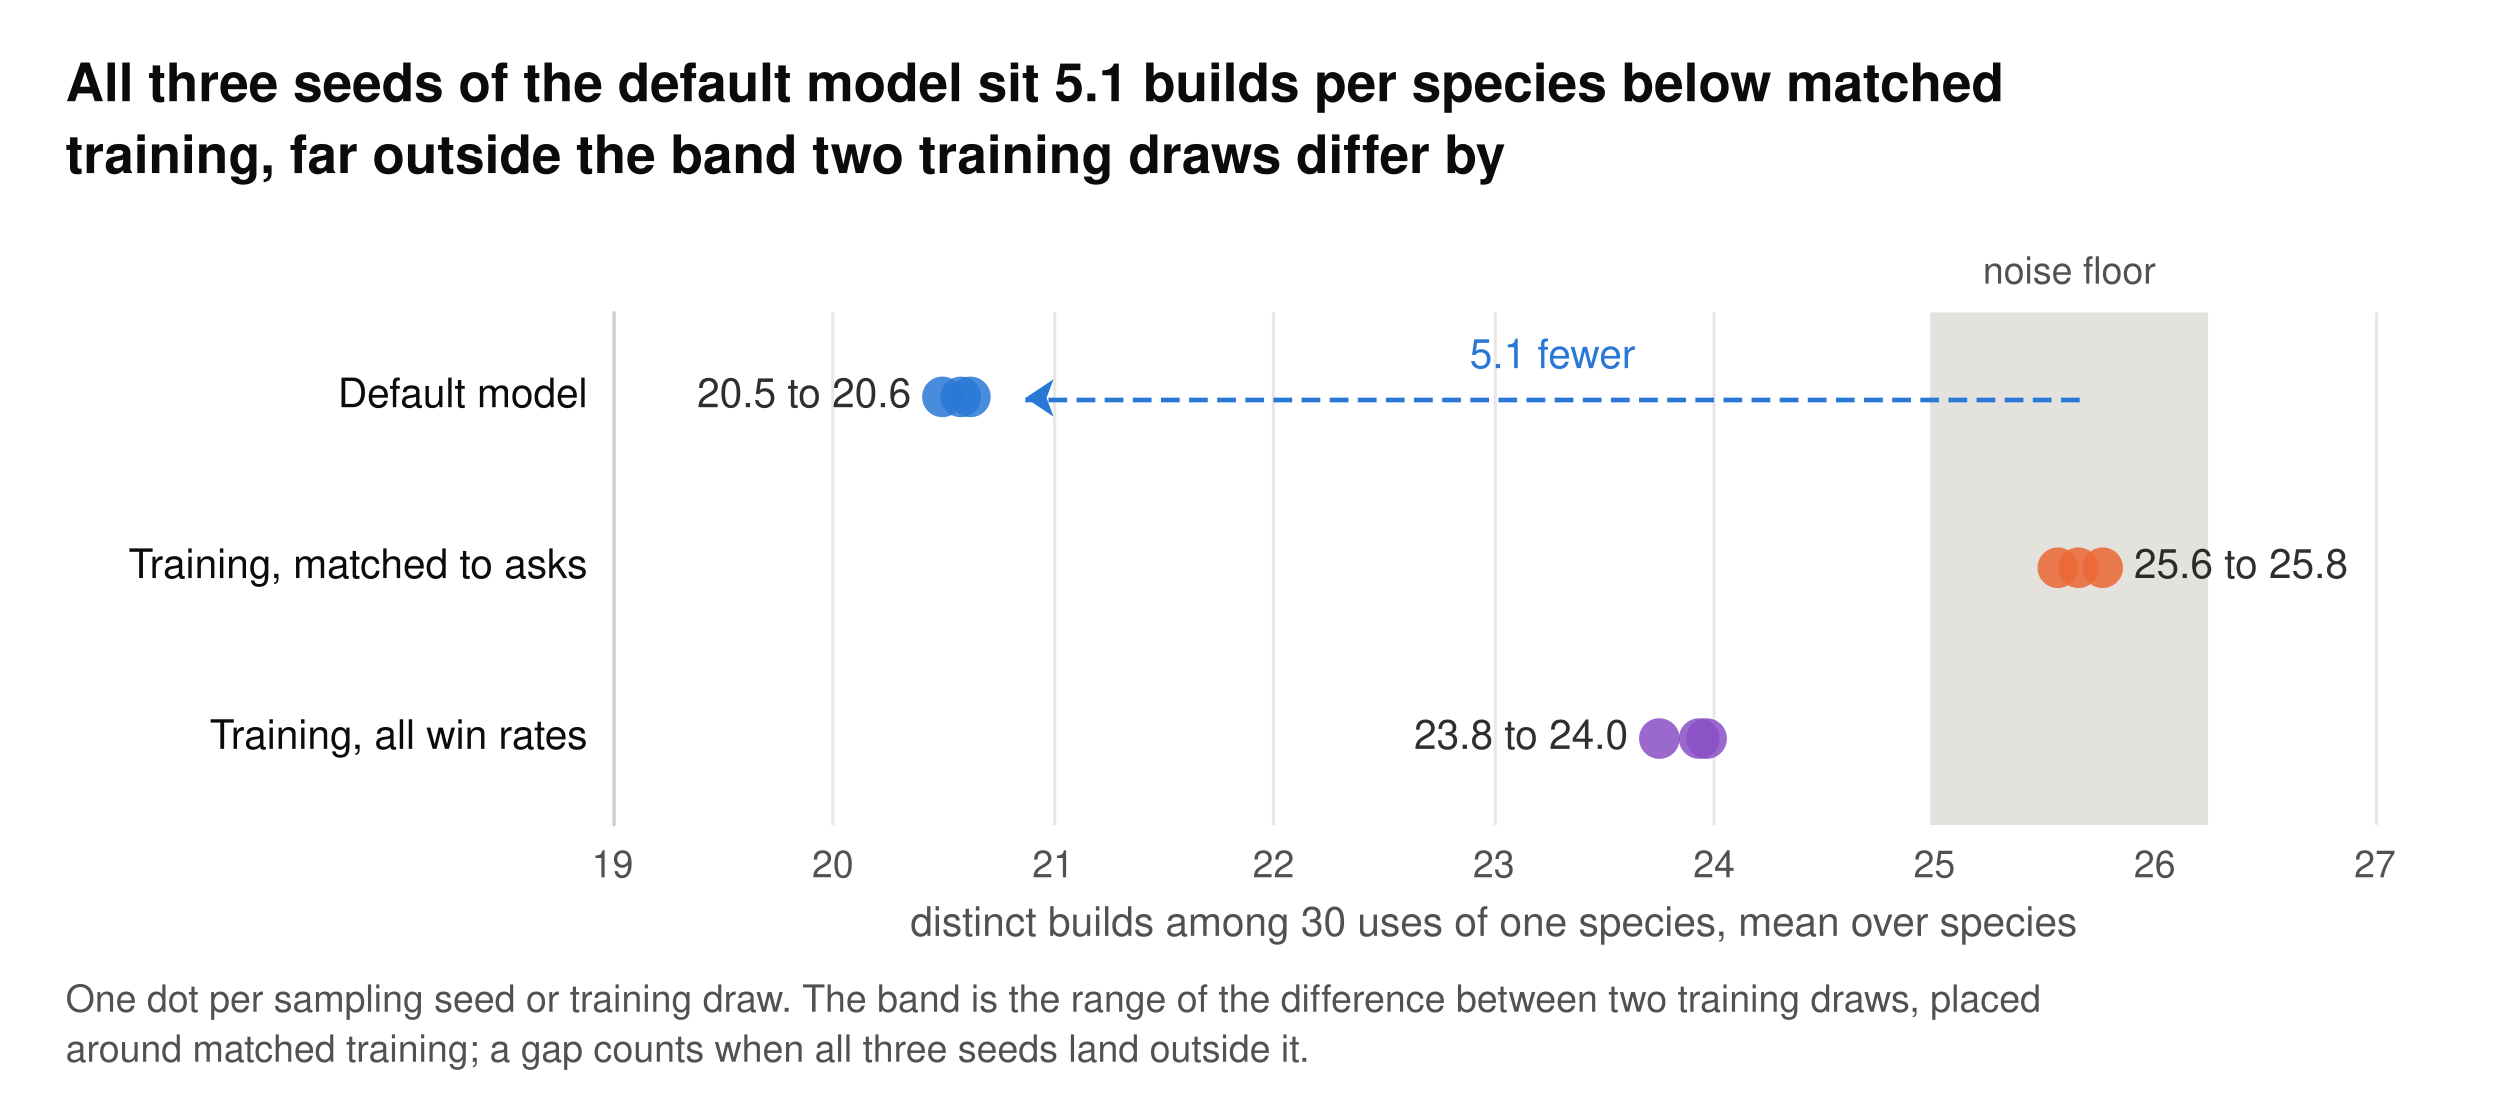
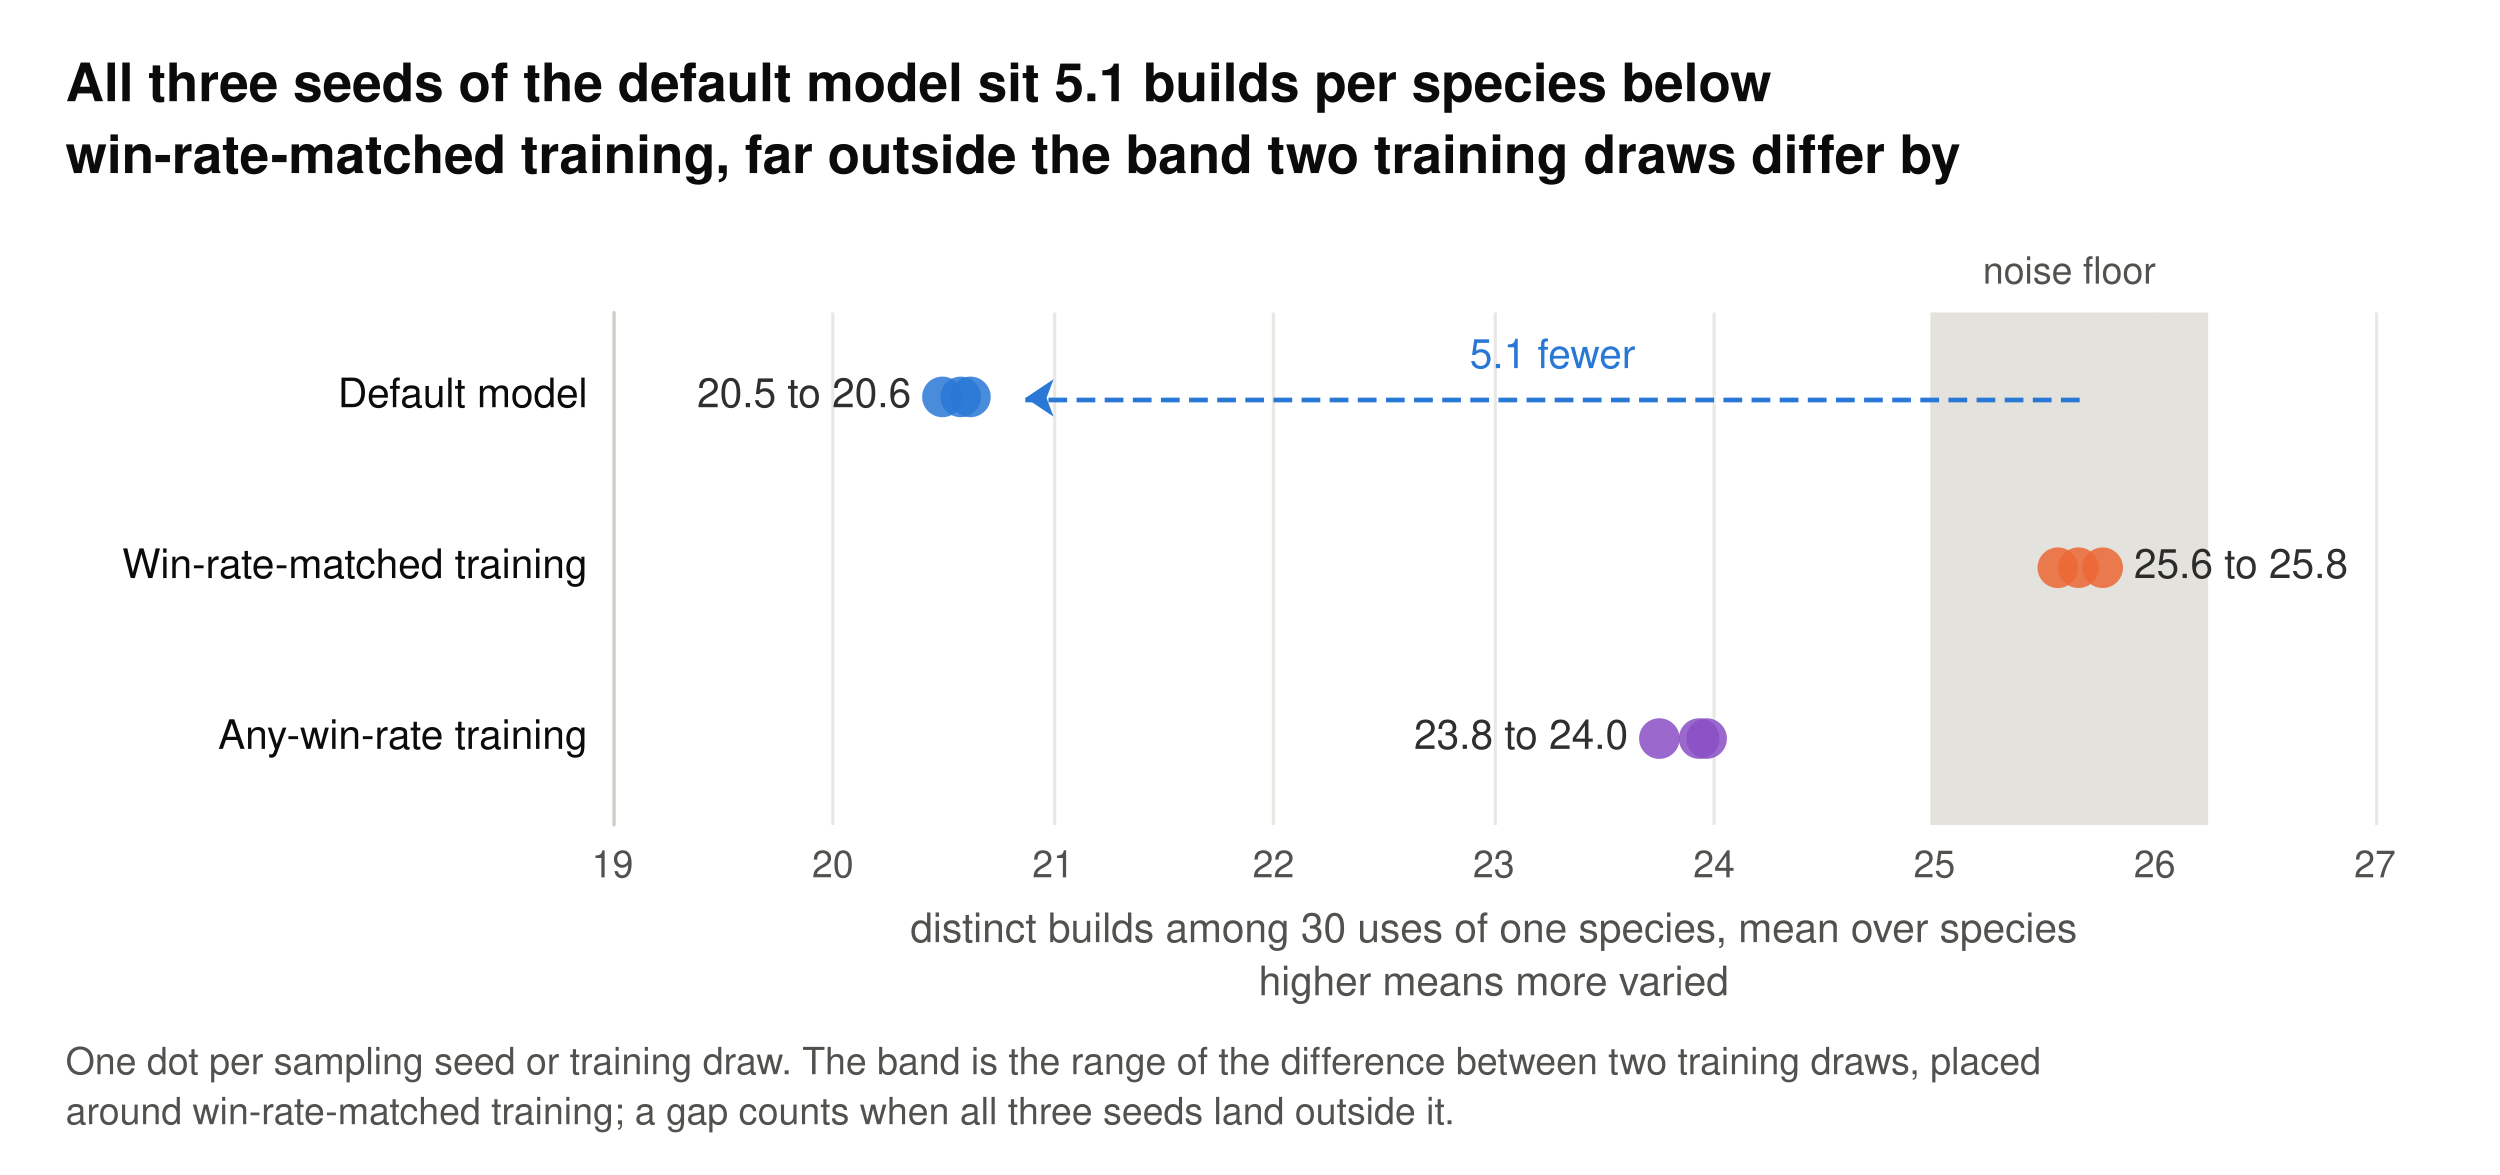
- <svg xmlns="http://www.w3.org/2000/svg" width="800" height="356" version="1.1" baseProfile="full" viewBox="0 0 800 356">
-   <rect width="800" height="356" x="0" y="0" fill="none" />
+ <svg xmlns="http://www.w3.org/2000/svg" width="800" height="376" version="1.1" baseProfile="full" viewBox="0 0 800 376">
+   <rect width="800" height="376" x="0" y="0" fill="none" />
  <path d="M196.5 100L196.5 264" fill="none" pointer-events="visible" stroke="#e9e7e2" class="zr3-cls-10" />
  <path d="M266.5 100L266.5 264" fill="none" pointer-events="visible" stroke="#e9e7e2" class="zr3-cls-10" />
  <path d="M337.5 100L337.5 264" fill="none" pointer-events="visible" stroke="#e9e7e2" class="zr3-cls-10" />
  <path d="M407.5 100L407.5 264" fill="none" pointer-events="visible" stroke="#e9e7e2" class="zr3-cls-10" />
  <path d="M478.5 100L478.5 264" fill="none" pointer-events="visible" stroke="#e9e7e2" class="zr3-cls-10" />
  <path d="M548.5 100L548.5 264" fill="none" pointer-events="visible" stroke="#e9e7e2" class="zr3-cls-10" />
  <path d="M619.5 100L619.5 264" fill="none" pointer-events="visible" stroke="#e9e7e2" class="zr3-cls-10" />
  <path d="M689.5 100L689.5 264" fill="none" pointer-events="visible" stroke="#e9e7e2" class="zr3-cls-10" />
  <path d="M760.5 100L760.5 264" fill="none" pointer-events="visible" stroke="#e9e7e2" class="zr3-cls-10" />
  <path d="M196.5 100L196.5 264" fill="none" pointer-events="visible" stroke="#cfcdc6" stroke-linecap="round" class="zr3-cls-10" />
-   <text dominant-baseline="central" text-anchor="middle" style="font-size:13px;font-family:-apple-system, BlinkMacSystemFont, 'Segoe UI', Helvetica, Arial, sans-serif;" xml:space="preserve" y="6.5" transform="translate(478 290)" fill="#52514e">distinct builds among 30 uses of one species, mean over species</text>
+   <path d="M-187.9 0l375.8 0l0 34l-375.8 0Z" transform="translate(478 290)" fill="none" pointer-events="visible" class="zr3-cls-10" />
+   <text dominant-baseline="central" text-anchor="middle" style="font-size:13px;font-family:-apple-system, BlinkMacSystemFont, 'Segoe UI', Helvetica, Arial, sans-serif;" xml:space="preserve" y="8.5" transform="translate(478 290)" fill="#52514e">distinct builds among 30 uses of one species, mean over species</text>
+   <text dominant-baseline="central" text-anchor="middle" style="font-size:13px;font-family:-apple-system, BlinkMacSystemFont, 'Segoe UI', Helvetica, Arial, sans-serif;" xml:space="preserve" y="25.5" transform="translate(478 290)" fill="#52514e">higher means more varied</text>
  <text dominant-baseline="central" text-anchor="end" style="font-size:13px;font-family:-apple-system, BlinkMacSystemFont, 'Segoe UI', Helvetica, Arial, sans-serif;" xml:space="preserve" transform="translate(188 127.3333)" fill="#0b0b0b">Default model</text>
-   <text dominant-baseline="central" text-anchor="end" style="font-size:13px;font-family:-apple-system, BlinkMacSystemFont, 'Segoe UI', Helvetica, Arial, sans-serif;" xml:space="preserve" transform="translate(188 182)" fill="#0b0b0b">Training, matched to asks</text>
-   <text dominant-baseline="central" text-anchor="end" style="font-size:13px;font-family:-apple-system, BlinkMacSystemFont, 'Segoe UI', Helvetica, Arial, sans-serif;" xml:space="preserve" transform="translate(188 236.6667)" fill="#0b0b0b">Training, all win rates</text>
+   <text dominant-baseline="central" text-anchor="end" style="font-size:13px;font-family:-apple-system, BlinkMacSystemFont, 'Segoe UI', Helvetica, Arial, sans-serif;" xml:space="preserve" transform="translate(188 182)" fill="#0b0b0b">Win-rate-matched training</text>
+   <text dominant-baseline="central" text-anchor="end" style="font-size:13px;font-family:-apple-system, BlinkMacSystemFont, 'Segoe UI', Helvetica, Arial, sans-serif;" xml:space="preserve" transform="translate(188 236.6667)" fill="#0b0b0b">Any-win-rate training</text>
  <text dominant-baseline="central" text-anchor="middle" style="font-size:12px;font-family:-apple-system, BlinkMacSystemFont, 'Segoe UI', Helvetica, Arial, sans-serif;" y="6" transform="translate(196 272)" fill="#52514e">19</text>
  <text dominant-baseline="central" text-anchor="middle" style="font-size:12px;font-family:-apple-system, BlinkMacSystemFont, 'Segoe UI', Helvetica, Arial, sans-serif;" y="6" transform="translate(266.5 272)" fill="#52514e">20</text>
  <text dominant-baseline="central" text-anchor="middle" style="font-size:12px;font-family:-apple-system, BlinkMacSystemFont, 'Segoe UI', Helvetica, Arial, sans-serif;" y="6" transform="translate(337 272)" fill="#52514e">21</text>
  <text dominant-baseline="central" text-anchor="middle" style="font-size:12px;font-family:-apple-system, BlinkMacSystemFont, 'Segoe UI', Helvetica, Arial, sans-serif;" y="6" transform="translate(407.5 272)" fill="#52514e">22</text>
  <text dominant-baseline="central" text-anchor="middle" style="font-size:12px;font-family:-apple-system, BlinkMacSystemFont, 'Segoe UI', Helvetica, Arial, sans-serif;" y="6" transform="translate(478 272)" fill="#52514e">23</text>
  <text dominant-baseline="central" text-anchor="middle" style="font-size:12px;font-family:-apple-system, BlinkMacSystemFont, 'Segoe UI', Helvetica, Arial, sans-serif;" y="6" transform="translate(548.5 272)" fill="#52514e">24</text>
  <text dominant-baseline="central" text-anchor="middle" style="font-size:12px;font-family:-apple-system, BlinkMacSystemFont, 'Segoe UI', Helvetica, Arial, sans-serif;" y="6" transform="translate(619 272)" fill="#52514e">25</text>
  <text dominant-baseline="central" text-anchor="middle" style="font-size:12px;font-family:-apple-system, BlinkMacSystemFont, 'Segoe UI', Helvetica, Arial, sans-serif;" y="6" transform="translate(689.5 272)" fill="#52514e">26</text>
  <text dominant-baseline="central" text-anchor="middle" style="font-size:12px;font-family:-apple-system, BlinkMacSystemFont, 'Segoe UI', Helvetica, Arial, sans-serif;" y="6" transform="translate(760 272)" fill="#52514e">27</text>
  <polygon points="617.7 100 706.6 100 706.6 264 617.7 264" fill="#e4e2dc" stroke="#eb6834" stroke-width="0" ecmeta_series_index="1" ecmeta_data_index="0" ecmeta_ssr_type="chart" ecmeta_silent="true" class="zr3-cls-10" />
  <text dominant-baseline="central" text-anchor="middle" style="font-size:12px;font-family:-apple-system, BlinkMacSystemFont, 'Segoe UI', Helvetica, Arial, sans-serif;" xml:space="preserve" y="6" transform="translate(662.1742 82)" fill="#52514e">noise floor</text>
  <path d="M1 0A1 1 0 1 1 1 -0.1A1 1 0 0 1 1 0" transform="matrix(6.5,0,0,6.5,310.5202,127.3333)" fill="#2a78d6" fill-opacity="0.85" ecmeta_series_index="0" ecmeta_data_index="0" ecmeta_ssr_type="chart" class="zr3-cls-11" />
  <path d="M1 0A1 1 0 1 1 1 -0.1A1 1 0 0 1 1 0" transform="matrix(6.5,0,0,6.5,307.4323,127.3333)" fill="#2a78d6" fill-opacity="0.85" ecmeta_series_index="0" ecmeta_data_index="1" ecmeta_ssr_type="chart" class="zr3-cls-11" />
  <path d="M1 0A1 1 0 1 1 1 -0.1A1 1 0 0 1 1 0" transform="matrix(6.5,0,0,6.5,301.5737,127.3333)" fill="#2a78d6" fill-opacity="0.85" ecmeta_series_index="0" ecmeta_data_index="2" ecmeta_ssr_type="chart" class="zr3-cls-11" />
  <path d="M1 0A1 1 0 1 1 1 -0.1A1 1 0 0 1 1 0" transform="matrix(0,0,0,0,301.5737,127.3333)" fill="#2a78d6" fill-opacity="0.85" ecmeta_series_index="0" ecmeta_data_index="3" ecmeta_ssr_type="chart" class="zr3-cls-11" />
  <path d="M1 0A1 1 0 1 1 1 -0.1A1 1 0 0 1 1 0" transform="matrix(6.5,0,0,6.5,672.8549,182)" fill="#eb6834" fill-opacity="0.85" ecmeta_series_index="1" ecmeta_data_index="0" ecmeta_ssr_type="chart" class="zr3-cls-12" />
  <path d="M1 0A1 1 0 1 1 1 -0.1A1 1 0 0 1 1 0" transform="matrix(6.5,0,0,6.5,665.1211,182)" fill="#eb6834" fill-opacity="0.85" ecmeta_series_index="1" ecmeta_data_index="1" ecmeta_ssr_type="chart" class="zr3-cls-12" />
  <path d="M1 0A1 1 0 1 1 1 -0.1A1 1 0 0 1 1 0" transform="matrix(6.5,0,0,6.5,658.5012,182)" fill="#eb6834" fill-opacity="0.85" ecmeta_series_index="1" ecmeta_data_index="2" ecmeta_ssr_type="chart" class="zr3-cls-12" />
  <path d="M1 0A1 1 0 1 1 1 -0.1A1 1 0 0 1 1 0" transform="matrix(0,0,0,0,672.8549,182)" fill="#eb6834" fill-opacity="0.85" ecmeta_series_index="1" ecmeta_data_index="3" ecmeta_ssr_type="chart" class="zr3-cls-12" />
  <path d="M1 0A1 1 0 1 1 1 -0.1A1 1 0 0 1 1 0" transform="matrix(6.5,0,0,6.5,530.9878,236.6667)" fill="#8a4fc4" fill-opacity="0.85" ecmeta_series_index="2" ecmeta_data_index="0" ecmeta_ssr_type="chart" class="zr3-cls-13" />
  <path d="M1 0A1 1 0 1 1 1 -0.1A1 1 0 0 1 1 0" transform="matrix(6.5,0,0,6.5,546.1101,236.6667)" fill="#8a4fc4" fill-opacity="0.85" ecmeta_series_index="2" ecmeta_data_index="1" ecmeta_ssr_type="chart" class="zr3-cls-13" />
  <path d="M1 0A1 1 0 1 1 1 -0.1A1 1 0 0 1 1 0" transform="matrix(6.5,0,0,6.5,543.7272,236.6667)" fill="#8a4fc4" fill-opacity="0.85" ecmeta_series_index="2" ecmeta_data_index="2" ecmeta_ssr_type="chart" class="zr3-cls-13" />
  <path d="M1 0A1 1 0 1 1 1 -0.1A1 1 0 0 1 1 0" transform="matrix(0,0,0,0,530.9878,236.6667)" fill="#8a4fc4" fill-opacity="0.85" ecmeta_series_index="2" ecmeta_data_index="3" ecmeta_ssr_type="chart" class="zr3-cls-13" />
  <text dominant-baseline="central" text-anchor="end" style="font-size:13px;font-family:-apple-system, BlinkMacSystemFont, 'Segoe UI', Helvetica, Arial, sans-serif;" xml:space="preserve" transform="translate(291.5737 127.3333)" fill="#0b0b0b" fill-opacity="0.85">20.5 to 20.6</text>
  <text dominant-baseline="central" text-anchor="start" style="font-size:13px;font-family:-apple-system, BlinkMacSystemFont, 'Segoe UI', Helvetica, Arial, sans-serif;" xml:space="preserve" transform="translate(682.8549 182)" fill="#0b0b0b" fill-opacity="0.85">25.6 to 25.8</text>
  <text dominant-baseline="central" text-anchor="end" style="font-size:13px;font-family:-apple-system, BlinkMacSystemFont, 'Segoe UI', Helvetica, Arial, sans-serif;" xml:space="preserve" transform="translate(520.9878 236.6667)" fill="#0b0b0b" fill-opacity="0.85">23.8 to 24.0</text>
  <path d="M665.5 128L328.1 128" fill="none" pointer-events="visible" stroke="#2a78d6" stroke-width="1.5" stroke-dasharray="6,3" ecmeta_series_index="0" ecmeta_data_index="0" ecmeta_ssr_type="chart" ecmeta_silent="true" class="zr3-cls-10" />
  <path d="M0 0L6 9L0 6.75L-6 9L0 0Z" transform="matrix(0,-1,1,0,328.1452,127.3333)" fill="#2a78d6" ecmeta_series_index="0" ecmeta_data_index="0" ecmeta_ssr_type="chart" ecmeta_silent="true" class="zr3-cls-10" />
  <text dominant-baseline="central" text-anchor="middle" style="font-size:13px;font-family:-apple-system, BlinkMacSystemFont, 'Segoe UI', Helvetica, Arial, sans-serif;" xml:space="preserve" y="-6.5" transform="translate(496.8165 121.3333)" fill="#2a78d6">5.1 fewer</text>
-   <path d="M-5 -5l588.8 0l0 56l-588.8 0Z" transform="translate(21 17)" fill="rgb(0,0,0)" fill-opacity="0" stroke="#3c3c41" stroke-width="0" class="zr3-cls-10" />
-   <path d="M-5 -5l646.5 0l0 42l-646.5 0Z" transform="translate(21 313)" fill="rgb(0,0,0)" fill-opacity="0" stroke="#3c3c41" stroke-width="0" class="zr3-cls-10" />
-   <path d="M0 0l578.8 0l0 46l-578.8 0Z" transform="translate(21 17)" fill="none" pointer-events="visible" class="zr3-cls-10" />
-   <text dominant-baseline="central" text-anchor="start" style="font-size:17px;font-family:-apple-system, BlinkMacSystemFont, 'Segoe UI', Helvetica, Arial, sans-serif;font-weight:600;" xml:space="preserve" y="11.5" transform="translate(21 17)" fill="#0b0b0b">All three seeds of the default model sit 5.1 builds per species below matched</text>
-   <text dominant-baseline="central" text-anchor="start" style="font-size:17px;font-family:-apple-system, BlinkMacSystemFont, 'Segoe UI', Helvetica, Arial, sans-serif;font-weight:600;" xml:space="preserve" y="34.5" transform="translate(21 17)" fill="#0b0b0b">training, far outside the band two training draws differ by</text>
-   <path d="M0 0l636.5 0l0 32l-636.5 0Z" transform="translate(21 313)" fill="none" pointer-events="visible" class="zr3-cls-10" />
-   <text dominant-baseline="central" text-anchor="start" style="font-size:12px;font-family:-apple-system, BlinkMacSystemFont, 'Segoe UI', Helvetica, Arial, sans-serif;font-weight:400;" xml:space="preserve" y="8" transform="translate(21 313)" fill="#52514e">One dot per sampling seed or training draw. The band is the range of the difference between two training draws, placed</text>
-   <text dominant-baseline="central" text-anchor="start" style="font-size:12px;font-family:-apple-system, BlinkMacSystemFont, 'Segoe UI', Helvetica, Arial, sans-serif;font-weight:400;" xml:space="preserve" y="24" transform="translate(21 313)" fill="#52514e">around matched training; a gap counts when all three seeds land outside it.</text>
+   <path d="M-5 -5l570.5 0l0 56l-570.5 0Z" transform="translate(21 17)" fill="rgb(0,0,0)" fill-opacity="0" stroke="#3c3c41" stroke-width="0" class="zr3-cls-10" />
+   <path d="M-5 -5l646.5 0l0 42l-646.5 0Z" transform="translate(21 333)" fill="rgb(0,0,0)" fill-opacity="0" stroke="#3c3c41" stroke-width="0" class="zr3-cls-10" />
+   <path d="M0 0l560.5 0l0 46l-560.5 0Z" transform="translate(21 17)" fill="none" pointer-events="visible" class="zr3-cls-10" />
+   <text dominant-baseline="central" text-anchor="start" style="font-size:17px;font-family:-apple-system, BlinkMacSystemFont, 'Segoe UI', Helvetica, Arial, sans-serif;font-weight:600;" xml:space="preserve" y="11.5" transform="translate(21 17)" fill="#0b0b0b">All three seeds of the default model sit 5.1 builds per species below</text>
+   <text dominant-baseline="central" text-anchor="start" style="font-size:17px;font-family:-apple-system, BlinkMacSystemFont, 'Segoe UI', Helvetica, Arial, sans-serif;font-weight:600;" xml:space="preserve" y="34.5" transform="translate(21 17)" fill="#0b0b0b">win-rate-matched training, far outside the band two training draws differ by</text>
+   <path d="M0 0l636.5 0l0 32l-636.5 0Z" transform="translate(21 333)" fill="none" pointer-events="visible" class="zr3-cls-10" />
+   <text dominant-baseline="central" text-anchor="start" style="font-size:12px;font-family:-apple-system, BlinkMacSystemFont, 'Segoe UI', Helvetica, Arial, sans-serif;font-weight:400;" xml:space="preserve" y="8" transform="translate(21 333)" fill="#52514e">One dot per sampling seed or training draw. The band is the range of the difference between two training draws, placed</text>
+   <text dominant-baseline="central" text-anchor="start" style="font-size:12px;font-family:-apple-system, BlinkMacSystemFont, 'Segoe UI', Helvetica, Arial, sans-serif;font-weight:400;" xml:space="preserve" y="24" transform="translate(21 333)" fill="#52514e">around win-rate-matched training; a gap counts when all three seeds land outside it.</text>
  <style>
.zr3-cls-10:hover {
pointer-events:none;
}
.zr3-cls-11:hover {
cursor:pointer;
fill:rgba(46,132,235,1);
}
.zr3-cls-12:hover {
cursor:pointer;
fill:rgba(255,114,57,1);
}
.zr3-cls-13:hover {
cursor:pointer;
fill:rgba(151,86,215,1);
}



</style>
</svg>
